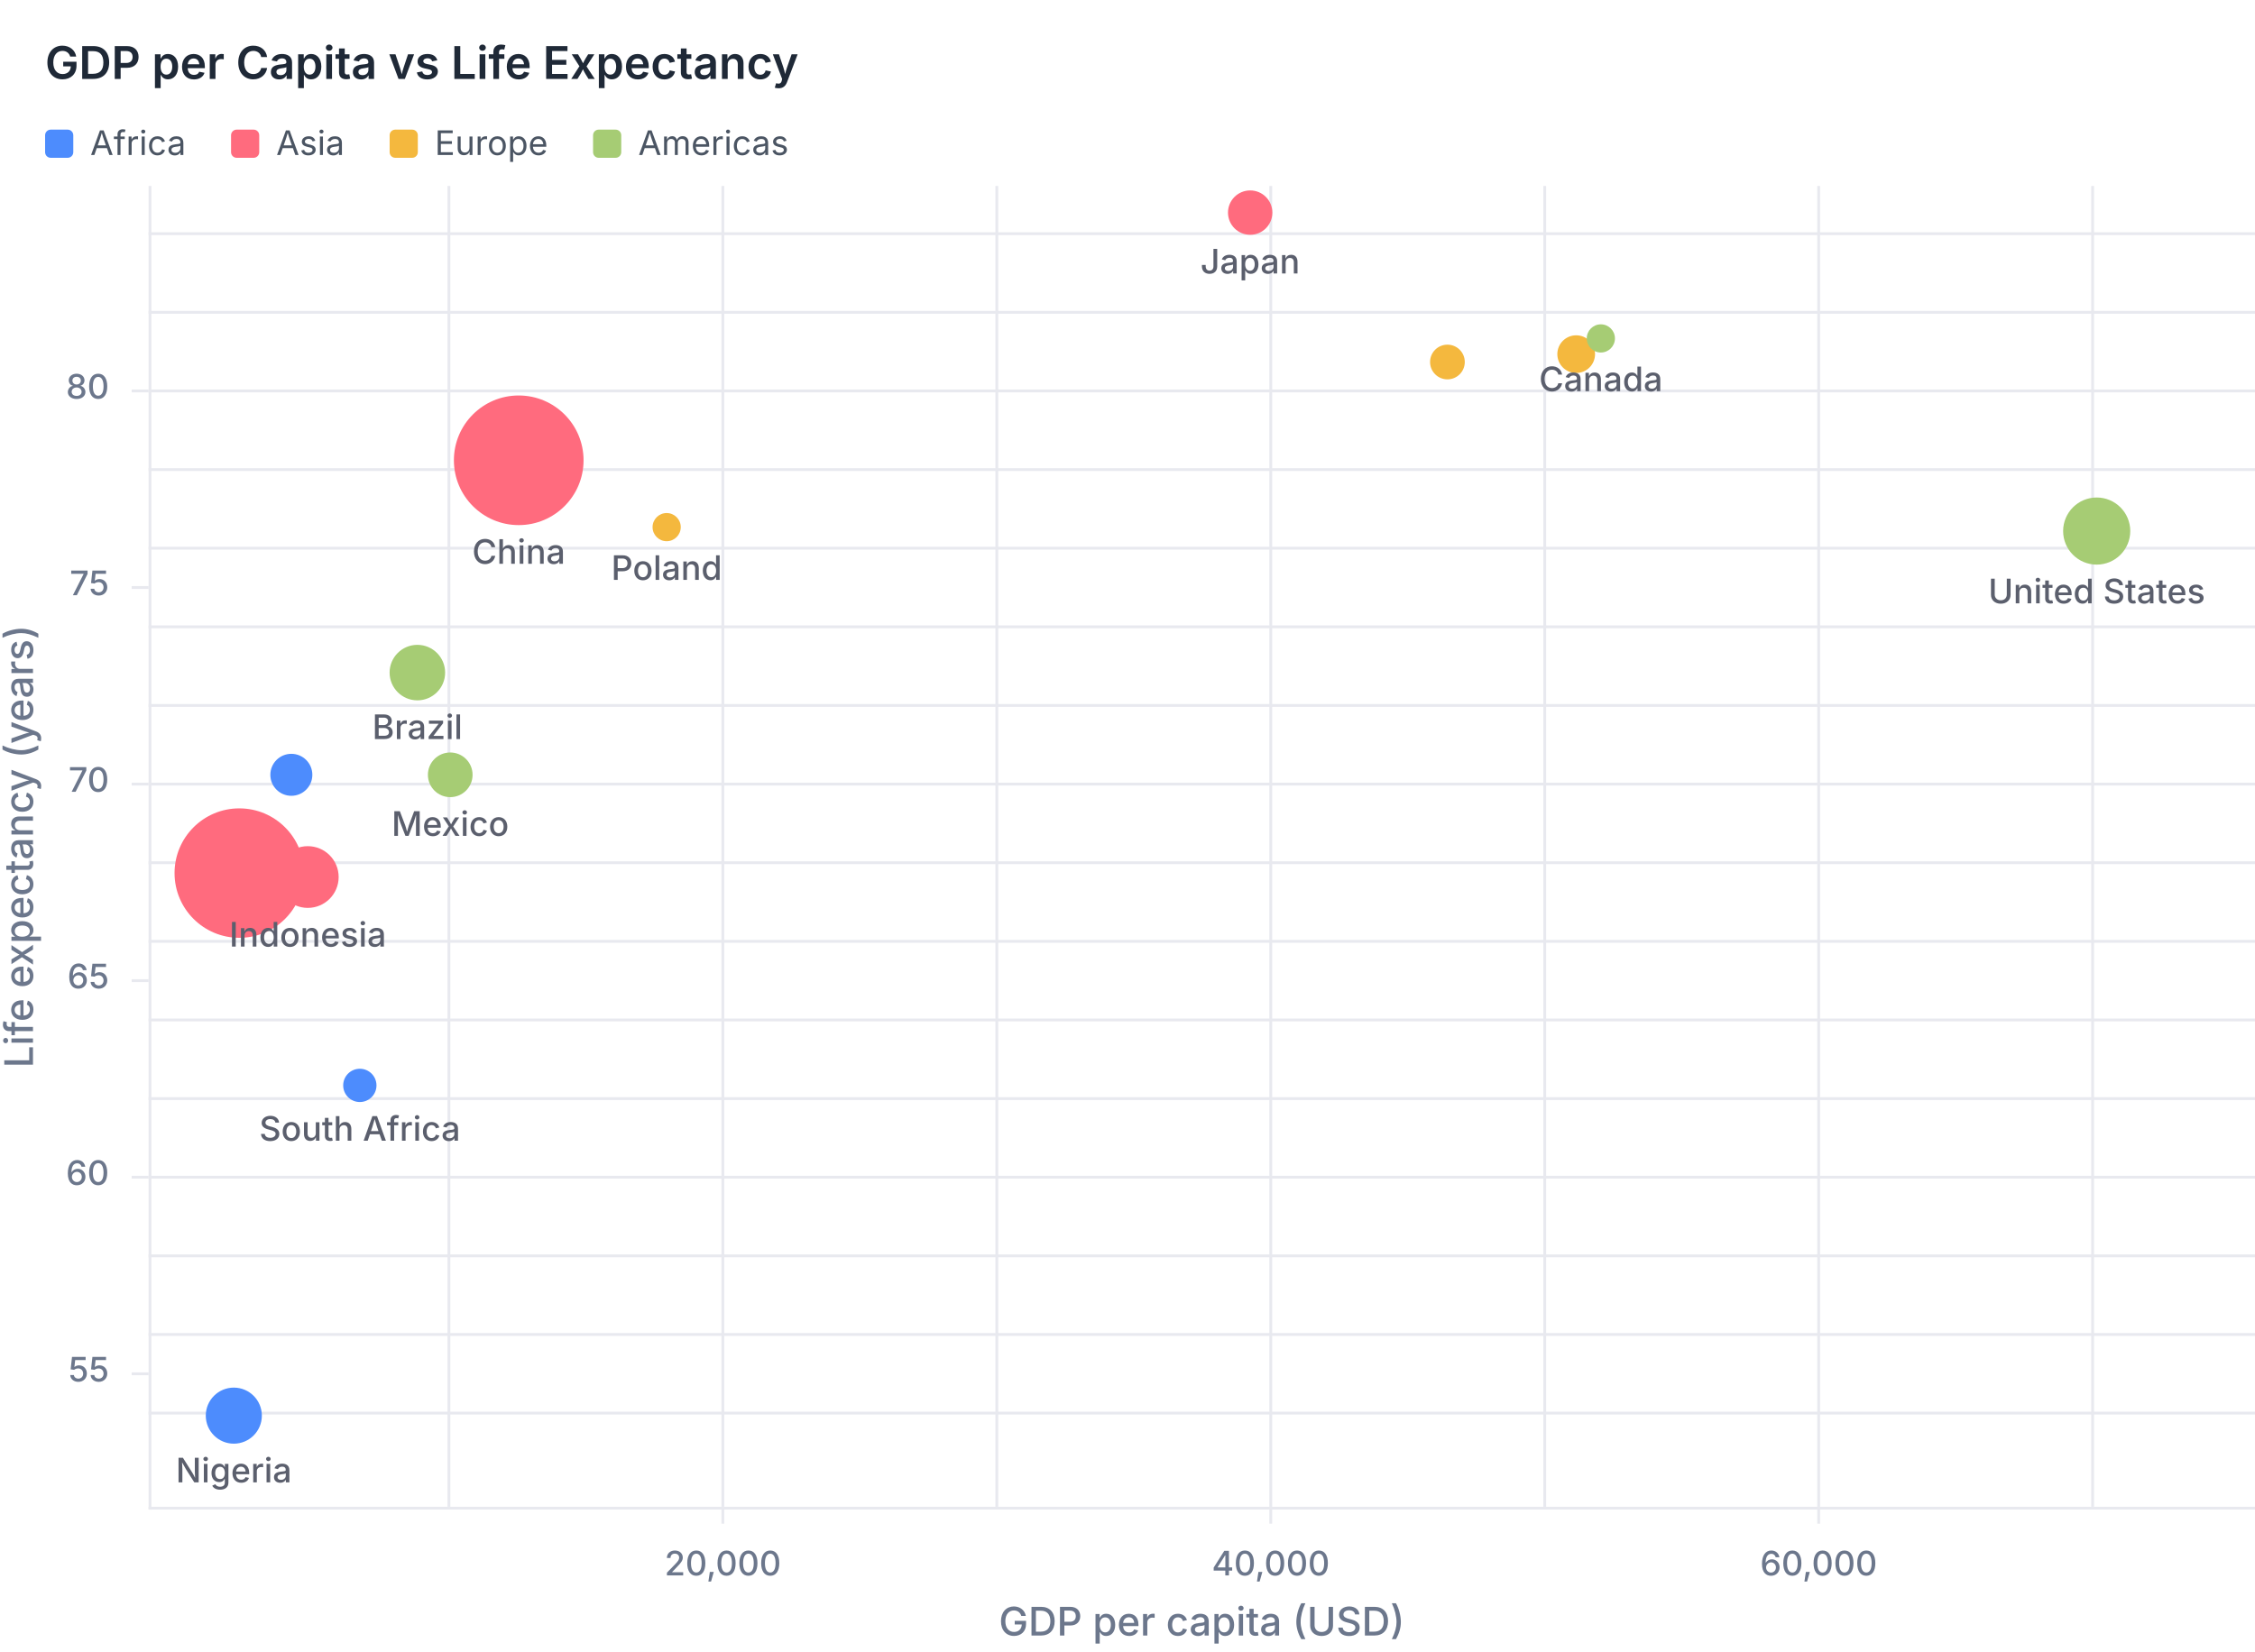
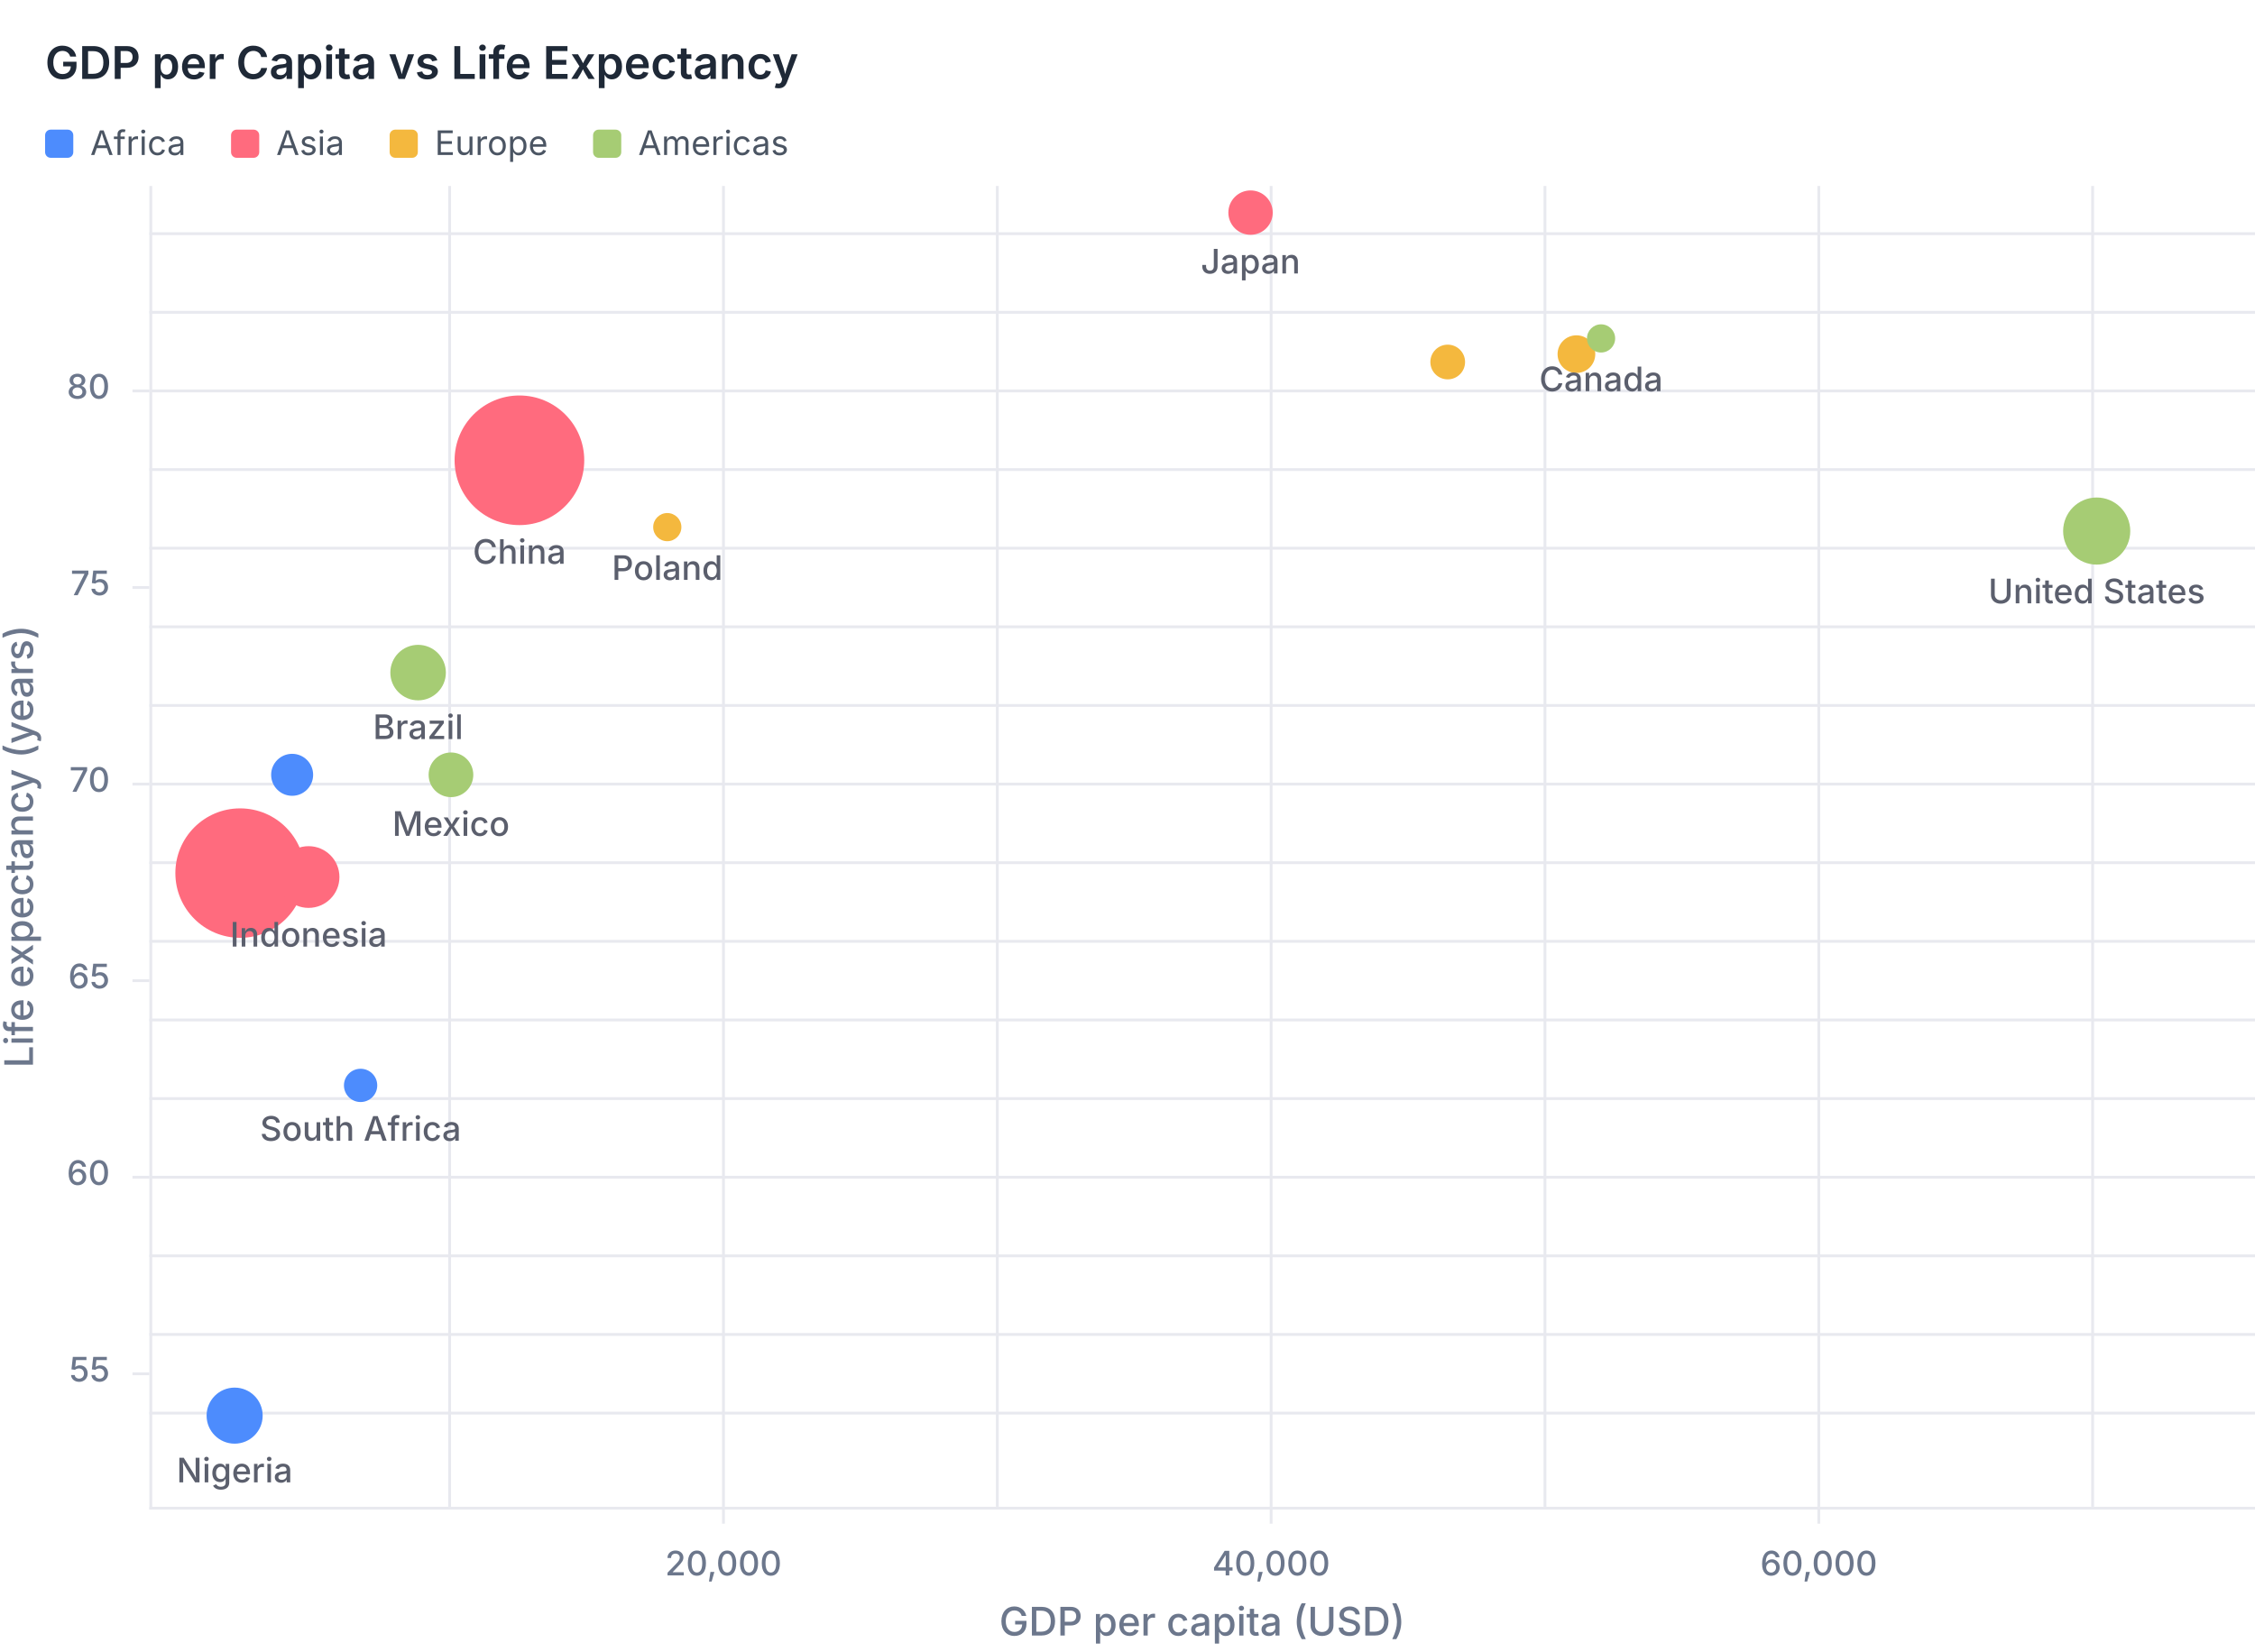
<svg xmlns="http://www.w3.org/2000/svg" style="font-family: Inter, Arial, &quot;Helvetica Neue&quot;, Helvetica, sans-serif;" height="586" width="800" viewBox="0 0 800 586" role="img">
  <g>
    <text x="16" y="28" font-size="16" font-weight="600" fill="#1f2937">GDP per Capita vs Life Expectancy</text>
    <rect x="16" y="46" width="10" height="10" rx="2" fill="#4D8CFD" />
    <text x="32" y="55" font-size="12" fill="#4b5563">Africa</text>
    <rect x="81.97" y="46" width="10" height="10" rx="2" fill="#FF6B7E" />
    <text x="97.97" y="55" font-size="12" fill="#4b5563">Asia</text>
    <rect x="138.23" y="46" width="10" height="10" rx="2" fill="#F4B83E" />
    <text x="154.23" y="55" font-size="12" fill="#4b5563">Europe</text>
    <rect x="210.4" y="46" width="10" height="10" rx="2" fill="#A6CC74" />
    <text x="226.4" y="55" font-size="12" fill="#4b5563">Americas</text>
  </g>
  <g transform="translate(0,66)">
-     <g axis-type="x" transform="translate(52.71,468.7)">
+     <g axis-type="x" transform="translate(53,468.7)">
      <g fill="none" font-size="10" font-family="sans-serif" text-anchor="middle" style="user-select: none;">
-         <path stroke="currentColor" d="M0.5, 0 V0.5 H747.79 V0" style="stroke: #e8e9ef; stroke-width: 1px; stroke-dasharray: none;" />
-         <g opacity="1" transform="translate(203.7377,0)" style="stroke: none; font-size: 12px; font-weight: 500;">
+         <path stroke="currentColor" d="M0.5, 0 V0.5 H747.5 V0" style="stroke: #e8e9ef; stroke-width: 1px; stroke-dasharray: none;" />
+         <g opacity="1" transform="translate(203.6618,0)" style="stroke: none; font-size: 12px; font-weight: 500;">
          <line stroke="currentColor" y2="6" style="stroke: #e8e9ef; stroke-width: 1px;" />
          <text fill="currentColor" style="fill: #6c778c; cursor: default; font-family: Inter, Arial, &quot;Helvetica Neue&quot;, Helvetica, sans-serif; text-decoration: none; stroke: none;">
            <tspan font-size="12" font-family="Inter,Arial,&quot;Helvetica Neue&quot;,Helvetica,sans-serif" y="20">
              <tspan x="0" dy="0em" dominant-baseline="central">20,000</tspan>
            </tspan>
          </text>
        </g>
-         <g opacity="1" transform="translate(398.1171,0)" style="stroke: none; font-size: 12px; font-weight: 500;">
+         <g opacity="1" transform="translate(397.9559,0)" style="stroke: none; font-size: 12px; font-weight: 500;">
          <line stroke="currentColor" y2="6" style="stroke: #e8e9ef; stroke-width: 1px;" />
          <text fill="currentColor" style="fill: #6c778c; cursor: default; font-family: Inter, Arial, &quot;Helvetica Neue&quot;, Helvetica, sans-serif; text-decoration: none; stroke: none;">
            <tspan font-size="12" font-family="Inter,Arial,&quot;Helvetica Neue&quot;,Helvetica,sans-serif" y="20">
              <tspan x="0" dy="0em" dominant-baseline="central">40,000</tspan>
            </tspan>
          </text>
        </g>
-         <g opacity="1" transform="translate(592.4965,0)" style="stroke: none; font-size: 12px; font-weight: 500;">
+         <g opacity="1" transform="translate(592.25,0)" style="stroke: none; font-size: 12px; font-weight: 500;">
          <line stroke="currentColor" y2="6" style="stroke: #e8e9ef; stroke-width: 1px;" />
          <text fill="currentColor" style="fill: #6c778c; cursor: default; font-family: Inter, Arial, &quot;Helvetica Neue&quot;, Helvetica, sans-serif; text-decoration: none; stroke: none;">
            <tspan font-size="12" font-family="Inter,Arial,&quot;Helvetica Neue&quot;,Helvetica,sans-serif" y="20">
              <tspan x="0" dy="0em" dominant-baseline="central">60,000</tspan>
            </tspan>
          </text>
        </g>
-         <text dy="0.75em" transform="translate(373.645,35.2) rotate(0)" style="fill: #6c778c; font-size: 14px; font-weight: 500; font-family: Inter, Arial, &quot;Helvetica Neue&quot;, Helvetica, sans-serif; text-anchor: middle;">GDP per capita (USD)</text>
+         <text dy="0.75em" transform="translate(373.5,35.2) rotate(0)" style="fill: #6c778c; font-size: 14px; font-weight: 500; font-family: Inter, Arial, &quot;Helvetica Neue&quot;, Helvetica, sans-serif; text-anchor: middle;">GDP per capita (USD)</text>
      </g>
      <g fill="none" font-size="10" font-family="sans-serif" text-anchor="middle" style="opacity: 1;">
-         <path stroke="currentColor" d="M30.74,0.5H691.63" style="opacity: 0;" />
-         <g opacity="1" transform="translate(106.548,0)">
-           <line stroke="currentColor" y2="-468.7" style="stroke: #e8e9ef; stroke-width: 1px; stroke-dasharray: none; opacity: 1; transition: none;" />
-           <text fill="currentColor" y="3" dy="0.71em" />
-         </g>
-         <g opacity="1" transform="translate(203.7377,0)">
-           <line stroke="currentColor" y2="-468.7" style="stroke: #e8e9ef; stroke-width: 1px; stroke-dasharray: none; opacity: 1; transition: none;" />
-           <text fill="currentColor" y="3" dy="0.71em" />
-         </g>
-         <g opacity="1" transform="translate(300.9274,0)">
-           <line stroke="currentColor" y2="-468.7" style="stroke: #e8e9ef; stroke-width: 1px; stroke-dasharray: none; opacity: 1; transition: none;" />
-           <text fill="currentColor" y="3" dy="0.71em" />
-         </g>
-         <g opacity="1" transform="translate(398.1171,0)">
-           <line stroke="currentColor" y2="-468.7" style="stroke: #e8e9ef; stroke-width: 1px; stroke-dasharray: none; opacity: 1; transition: none;" />
-           <text fill="currentColor" y="3" dy="0.71em" />
-         </g>
-         <g opacity="1" transform="translate(495.3068,0)">
-           <line stroke="currentColor" y2="-468.7" style="stroke: #e8e9ef; stroke-width: 1px; stroke-dasharray: none; opacity: 1; transition: none;" />
-           <text fill="currentColor" y="3" dy="0.71em" />
-         </g>
-         <g opacity="1" transform="translate(592.4965,0)">
-           <line stroke="currentColor" y2="-468.7" style="stroke: #e8e9ef; stroke-width: 1px; stroke-dasharray: none; opacity: 1; transition: none;" />
-           <text fill="currentColor" y="3" dy="0.71em" />
-         </g>
-         <g opacity="1" transform="translate(689.6862,0)">
+         <path stroke="currentColor" d="M30.74,0.5H691.34" style="opacity: 0;" />
+         <g opacity="1" transform="translate(106.5147,0)">
+           <line stroke="currentColor" y2="-468.7" style="stroke: #e8e9ef; stroke-width: 1px; stroke-dasharray: none; opacity: 1; transition: none;" />
+           <text fill="currentColor" y="3" dy="0.71em" />
+         </g>
+         <g opacity="1" transform="translate(203.6618,0)">
+           <line stroke="currentColor" y2="-468.7" style="stroke: #e8e9ef; stroke-width: 1px; stroke-dasharray: none; opacity: 1; transition: none;" />
+           <text fill="currentColor" y="3" dy="0.71em" />
+         </g>
+         <g opacity="1" transform="translate(300.8088,0)">
+           <line stroke="currentColor" y2="-468.7" style="stroke: #e8e9ef; stroke-width: 1px; stroke-dasharray: none; opacity: 1; transition: none;" />
+           <text fill="currentColor" y="3" dy="0.71em" />
+         </g>
+         <g opacity="1" transform="translate(397.9559,0)">
+           <line stroke="currentColor" y2="-468.7" style="stroke: #e8e9ef; stroke-width: 1px; stroke-dasharray: none; opacity: 1; transition: none;" />
+           <text fill="currentColor" y="3" dy="0.71em" />
+         </g>
+         <g opacity="1" transform="translate(495.1029,0)">
+           <line stroke="currentColor" y2="-468.7" style="stroke: #e8e9ef; stroke-width: 1px; stroke-dasharray: none; opacity: 1; transition: none;" />
+           <text fill="currentColor" y="3" dy="0.71em" />
+         </g>
+         <g opacity="1" transform="translate(592.25,0)">
+           <line stroke="currentColor" y2="-468.7" style="stroke: #e8e9ef; stroke-width: 1px; stroke-dasharray: none; opacity: 1; transition: none;" />
+           <text fill="currentColor" y="3" dy="0.71em" />
+         </g>
+         <g opacity="1" transform="translate(689.3971,0)">
          <line stroke="currentColor" y2="-468.7" style="stroke: #e8e9ef; stroke-width: 1px; stroke-dasharray: none; opacity: 1; transition: none;" />
          <text fill="currentColor" y="3" dy="0.71em" />
        </g>
      </g>
    </g>
-     <g axis-type="y" transform="translate(52.71,0)">
+     <g axis-type="y" transform="translate(53,0)">
      <g fill="none" font-size="10" font-family="sans-serif" text-anchor="end" style="user-select: none;">
        <path stroke="currentColor" d="M0, 469.2 H0.5 V0.5 H0" style="stroke: #e8e9ef; stroke-width: 1px; stroke-dasharray: none;" />
        <g opacity="1" transform="translate(0,421.5163)" style="stroke: none; font-size: 12px; font-weight: 500;">
          <line stroke="currentColor" x2="-6" style="stroke: #e8e9ef; stroke-width: 1px;" />
          <text fill="currentColor" x="-14" style="fill: #6c778c; cursor: default; font-family: Inter, Arial, &quot;Helvetica Neue&quot;, Helvetica, sans-serif; text-decoration: none; stroke: none;">
            <tspan font-size="12" font-family="Inter,Arial,&quot;Helvetica Neue&quot;,Helvetica,sans-serif" y="-6">
              <tspan x="-14" dy="0em" dominant-baseline="hanging">55</tspan>
            </tspan>
          </text>
        </g>
        <g opacity="1" transform="translate(0,351.7591)" style="stroke: none; font-size: 12px; font-weight: 500;">
          <line stroke="currentColor" x2="-6" style="stroke: #e8e9ef; stroke-width: 1px;" />
          <text fill="currentColor" x="-14" style="fill: #6c778c; cursor: default; font-family: Inter, Arial, &quot;Helvetica Neue&quot;, Helvetica, sans-serif; text-decoration: none; stroke: none;">
            <tspan font-size="12" font-family="Inter,Arial,&quot;Helvetica Neue&quot;,Helvetica,sans-serif" y="-6">
              <tspan x="-14" dy="0em" dominant-baseline="hanging">60</tspan>
            </tspan>
          </text>
        </g>
        <g opacity="1" transform="translate(0,282.002)" style="stroke: none; font-size: 12px; font-weight: 500;">
          <line stroke="currentColor" x2="-6" style="stroke: #e8e9ef; stroke-width: 1px;" />
          <text fill="currentColor" x="-14" style="fill: #6c778c; cursor: default; font-family: Inter, Arial, &quot;Helvetica Neue&quot;, Helvetica, sans-serif; text-decoration: none; stroke: none;">
            <tspan font-size="12" font-family="Inter,Arial,&quot;Helvetica Neue&quot;,Helvetica,sans-serif" y="-6">
              <tspan x="-14" dy="0em" dominant-baseline="hanging">65</tspan>
            </tspan>
          </text>
        </g>
        <g opacity="1" transform="translate(0,212.2448)" style="stroke: none; font-size: 12px; font-weight: 500;">
          <line stroke="currentColor" x2="-6" style="stroke: #e8e9ef; stroke-width: 1px;" />
          <text fill="currentColor" x="-14" style="fill: #6c778c; cursor: default; font-family: Inter, Arial, &quot;Helvetica Neue&quot;, Helvetica, sans-serif; text-decoration: none; stroke: none;">
            <tspan font-size="12" font-family="Inter,Arial,&quot;Helvetica Neue&quot;,Helvetica,sans-serif" y="-6">
              <tspan x="-14" dy="0em" dominant-baseline="hanging">70</tspan>
            </tspan>
          </text>
        </g>
        <g opacity="1" transform="translate(0,142.4877)" style="stroke: none; font-size: 12px; font-weight: 500;">
          <line stroke="currentColor" x2="-6" style="stroke: #e8e9ef; stroke-width: 1px;" />
          <text fill="currentColor" x="-14" style="fill: #6c778c; cursor: default; font-family: Inter, Arial, &quot;Helvetica Neue&quot;, Helvetica, sans-serif; text-decoration: none; stroke: none;">
            <tspan font-size="12" font-family="Inter,Arial,&quot;Helvetica Neue&quot;,Helvetica,sans-serif" y="-6">
              <tspan x="-14" dy="0em" dominant-baseline="hanging">75</tspan>
            </tspan>
          </text>
        </g>
        <g opacity="1" transform="translate(0,72.73054)" style="stroke: none; font-size: 12px; font-weight: 500;">
          <line stroke="currentColor" x2="-6" style="stroke: #e8e9ef; stroke-width: 1px;" />
          <text fill="currentColor" x="-14" style="fill: #6c778c; cursor: default; font-family: Inter, Arial, &quot;Helvetica Neue&quot;, Helvetica, sans-serif; text-decoration: none; stroke: none;">
            <tspan font-size="12" font-family="Inter,Arial,&quot;Helvetica Neue&quot;,Helvetica,sans-serif" y="-6">
              <tspan x="-14" dy="0em" dominant-baseline="hanging">80</tspan>
            </tspan>
          </text>
        </g>
-         <text dy="-0.25em" transform="translate(-37.51,234.35) rotate(-90)" style="fill: #6c778c; font-size: 14px; font-weight: 500; font-family: Inter, Arial, &quot;Helvetica Neue&quot;, Helvetica, sans-serif; text-anchor: middle;">Life expectancy (years)</text>
+         <text dy="-0.25em" transform="translate(-37.8,234.35) rotate(-90)" style="fill: #6c778c; font-size: 14px; font-weight: 500; font-family: Inter, Arial, &quot;Helvetica Neue&quot;, Helvetica, sans-serif; text-anchor: middle;">Life expectancy (years)</text>
      </g>
      <g fill="none" font-size="10" font-family="sans-serif" text-anchor="end" style="opacity: 1;">
        <path stroke="currentColor" d="M0.5,436.863V9.949" style="opacity: 0;" />
        <g opacity="1" transform="translate(0,435.4677)">
-           <line stroke="currentColor" x2="747.29" style="stroke: #e8e9ef; stroke-width: 1px; stroke-dasharray: none; opacity: 1; transition: none;" />
+           <line stroke="currentColor" x2="747" style="stroke: #e8e9ef; stroke-width: 1px; stroke-dasharray: none; opacity: 1; transition: none;" />
          <text fill="currentColor" x="-3" dy="0.32em" />
        </g>
        <g opacity="1" transform="translate(0,407.5648)">
-           <line stroke="currentColor" x2="747.29" style="stroke: #e8e9ef; stroke-width: 1px; stroke-dasharray: none; opacity: 1; transition: none;" />
+           <line stroke="currentColor" x2="747" style="stroke: #e8e9ef; stroke-width: 1px; stroke-dasharray: none; opacity: 1; transition: none;" />
          <text fill="currentColor" x="-3" dy="0.32em" />
        </g>
        <g opacity="1" transform="translate(0,379.662)">
-           <line stroke="currentColor" x2="747.29" style="stroke: #e8e9ef; stroke-width: 1px; stroke-dasharray: none; opacity: 1; transition: none;" />
+           <line stroke="currentColor" x2="747" style="stroke: #e8e9ef; stroke-width: 1px; stroke-dasharray: none; opacity: 1; transition: none;" />
          <text fill="currentColor" x="-3" dy="0.32em" />
        </g>
        <g opacity="1" transform="translate(0,351.7591)">
-           <line stroke="currentColor" x2="747.29" style="stroke: #e8e9ef; stroke-width: 1px; stroke-dasharray: none; opacity: 1; transition: none;" />
+           <line stroke="currentColor" x2="747" style="stroke: #e8e9ef; stroke-width: 1px; stroke-dasharray: none; opacity: 1; transition: none;" />
          <text fill="currentColor" x="-3" dy="0.32em" />
        </g>
        <g opacity="1" transform="translate(0,323.8563)">
-           <line stroke="currentColor" x2="747.29" style="stroke: #e8e9ef; stroke-width: 1px; stroke-dasharray: none; opacity: 1; transition: none;" />
+           <line stroke="currentColor" x2="747" style="stroke: #e8e9ef; stroke-width: 1px; stroke-dasharray: none; opacity: 1; transition: none;" />
          <text fill="currentColor" x="-3" dy="0.32em" />
        </g>
        <g opacity="1" transform="translate(0,295.9534)">
-           <line stroke="currentColor" x2="747.29" style="stroke: #e8e9ef; stroke-width: 1px; stroke-dasharray: none; opacity: 1; transition: none;" />
+           <line stroke="currentColor" x2="747" style="stroke: #e8e9ef; stroke-width: 1px; stroke-dasharray: none; opacity: 1; transition: none;" />
          <text fill="currentColor" x="-3" dy="0.32em" />
        </g>
        <g opacity="1" transform="translate(0,268.0505)">
-           <line stroke="currentColor" x2="747.29" style="stroke: #e8e9ef; stroke-width: 1px; stroke-dasharray: none; opacity: 1; transition: none;" />
+           <line stroke="currentColor" x2="747" style="stroke: #e8e9ef; stroke-width: 1px; stroke-dasharray: none; opacity: 1; transition: none;" />
          <text fill="currentColor" x="-3" dy="0.32em" />
        </g>
        <g opacity="1" transform="translate(0,240.1477)">
-           <line stroke="currentColor" x2="747.29" style="stroke: #e8e9ef; stroke-width: 1px; stroke-dasharray: none; opacity: 1; transition: none;" />
+           <line stroke="currentColor" x2="747" style="stroke: #e8e9ef; stroke-width: 1px; stroke-dasharray: none; opacity: 1; transition: none;" />
          <text fill="currentColor" x="-3" dy="0.32em" />
        </g>
        <g opacity="1" transform="translate(0,212.2448)">
-           <line stroke="currentColor" x2="747.29" style="stroke: #e8e9ef; stroke-width: 1px; stroke-dasharray: none; opacity: 1; transition: none;" />
+           <line stroke="currentColor" x2="747" style="stroke: #e8e9ef; stroke-width: 1px; stroke-dasharray: none; opacity: 1; transition: none;" />
          <text fill="currentColor" x="-3" dy="0.32em" />
        </g>
        <g opacity="1" transform="translate(0,184.342)">
-           <line stroke="currentColor" x2="747.29" style="stroke: #e8e9ef; stroke-width: 1px; stroke-dasharray: none; opacity: 1; transition: none;" />
+           <line stroke="currentColor" x2="747" style="stroke: #e8e9ef; stroke-width: 1px; stroke-dasharray: none; opacity: 1; transition: none;" />
          <text fill="currentColor" x="-3" dy="0.32em" />
        </g>
        <g opacity="1" transform="translate(0,156.4391)">
-           <line stroke="currentColor" x2="747.29" style="stroke: #e8e9ef; stroke-width: 1px; stroke-dasharray: none; opacity: 1; transition: none;" />
+           <line stroke="currentColor" x2="747" style="stroke: #e8e9ef; stroke-width: 1px; stroke-dasharray: none; opacity: 1; transition: none;" />
          <text fill="currentColor" x="-3" dy="0.32em" />
        </g>
        <g opacity="1" transform="translate(0,128.5363)">
-           <line stroke="currentColor" x2="747.29" style="stroke: #e8e9ef; stroke-width: 1px; stroke-dasharray: none; opacity: 1; transition: none;" />
+           <line stroke="currentColor" x2="747" style="stroke: #e8e9ef; stroke-width: 1px; stroke-dasharray: none; opacity: 1; transition: none;" />
          <text fill="currentColor" x="-3" dy="0.32em" />
        </g>
        <g opacity="1" transform="translate(0,100.6334)">
-           <line stroke="currentColor" x2="747.29" style="stroke: #e8e9ef; stroke-width: 1px; stroke-dasharray: none; opacity: 1; transition: none;" />
+           <line stroke="currentColor" x2="747" style="stroke: #e8e9ef; stroke-width: 1px; stroke-dasharray: none; opacity: 1; transition: none;" />
          <text fill="currentColor" x="-3" dy="0.32em" />
        </g>
        <g opacity="1" transform="translate(0,72.73054)">
-           <line stroke="currentColor" x2="747.29" style="stroke: #e8e9ef; stroke-width: 1px; stroke-dasharray: none; opacity: 1; transition: none;" />
+           <line stroke="currentColor" x2="747" style="stroke: #e8e9ef; stroke-width: 1px; stroke-dasharray: none; opacity: 1; transition: none;" />
          <text fill="currentColor" x="-3" dy="0.32em" />
        </g>
        <g opacity="1" transform="translate(0,44.82768)">
-           <line stroke="currentColor" x2="747.29" style="stroke: #e8e9ef; stroke-width: 1px; stroke-dasharray: none; opacity: 1; transition: none;" />
+           <line stroke="currentColor" x2="747" style="stroke: #e8e9ef; stroke-width: 1px; stroke-dasharray: none; opacity: 1; transition: none;" />
          <text fill="currentColor" x="-3" dy="0.32em" />
        </g>
        <g opacity="1" transform="translate(0,16.92482)">
-           <line stroke="currentColor" x2="747.29" style="stroke: #e8e9ef; stroke-width: 1px; stroke-dasharray: none; opacity: 1; transition: none;" />
+           <line stroke="currentColor" x2="747" style="stroke: #e8e9ef; stroke-width: 1px; stroke-dasharray: none; opacity: 1; transition: none;" />
          <text fill="currentColor" x="-3" dy="0.32em" />
        </g>
      </g>
    </g>
-     <g transform="translate(52.71,0)" style="clip-path: url(#snap-0);">
+     <g transform="translate(53,0)" style="clip-path: url(#snap-0);">
      <g style="opacity: 1;">
        <g transform="translate(30.24,436.3628) scale(1)">
          <path unovis-pattern-index="0" style="fill: #4D8CFD; stroke-width: nullpx; cursor: default; fill-opacity: 1; stroke-opacity: 1; stroke: 'none';" d="M9.948,0A9.948,9.948,0,1,1,-9.948,0A9.948,9.948,0,1,1,9.948,0" />
          <text style="pointer-events: none; text-anchor: middle; dominant-baseline: hanging; font-weight: 500; font-size: 12px; font-family: Inter, Arial, &quot;Helvetica Neue&quot;, Helvetica, sans-serif; fill: #5b5f6d; user-select: none;" x="0" y="14.948" opacity="1">Nigeria</text>
        </g>
-         <g transform="translate(50.64984,208.9545) scale(1)">
+         <g transform="translate(50.64088,208.9545) scale(1)">
          <path unovis-pattern-index="0" style="fill: #4D8CFD; stroke-width: nullpx; cursor: default; fill-opacity: 1; stroke-opacity: 1; stroke: 'none';" d="M7.45,0A7.45,7.45,0,1,1,-7.45,0A7.45,7.45,0,1,1,7.45,0" />
          <text style="pointer-events: none; text-anchor: middle; dominant-baseline: hanging; font-weight: 500; font-size: 12px; font-family: Inter, Arial, &quot;Helvetica Neue&quot;, Helvetica, sans-serif; fill: #5b5f6d; user-select: none;" x="0" y="12.45" opacity="0">Egypt</text>
        </g>
-         <g transform="translate(74.94726,319.1708) scale(1)">
+         <g transform="translate(74.92765,319.1708) scale(1)">
          <path unovis-pattern-index="0" style="fill: #4D8CFD; stroke-width: nullpx; cursor: default; fill-opacity: 1; stroke-opacity: 1; stroke: 'none';" d="M5.906,0A5.906,5.906,0,1,1,-5.906,0A5.906,5.906,0,1,1,5.906,0" />
          <text style="pointer-events: none; text-anchor: middle; dominant-baseline: hanging; font-weight: 500; font-size: 12px; font-family: Inter, Arial, &quot;Helvetica Neue&quot;, Helvetica, sans-serif; fill: #5b5f6d; user-select: none;" x="0" y="10.906" opacity="1">South Africa</text>
        </g>
-         <g transform="translate(32.18379,243.8331) scale(1)">
+         <g transform="translate(32.18294,243.8331) scale(1)">
          <path unovis-pattern-index="0" style="fill: #FF6B7E; stroke-width: nullpx; cursor: default; fill-opacity: 1; stroke-opacity: 1; stroke: 'none';" d="M22.969,0A22.969,22.969,0,1,1,-22.969,0A22.969,22.969,0,1,1,22.969,0" />
          <text style="pointer-events: none; text-anchor: middle; dominant-baseline: hanging; font-weight: 500; font-size: 12px; font-family: Inter, Arial, &quot;Helvetica Neue&quot;, Helvetica, sans-serif; fill: #5b5f6d; user-select: none;" x="0" y="27.969" opacity="0">India</text>
        </g>
-         <g transform="translate(131.3173,97.34311) scale(1)">
+         <g transform="translate(131.2729,97.34311) scale(1)">
          <path unovis-pattern-index="0" style="fill: #FF6B7E; stroke-width: nullpx; cursor: default; fill-opacity: 1; stroke-opacity: 1; stroke: 'none';" d="M23,0A23,23,0,1,1,-23,0A23,23,0,1,1,23,0" />
          <text style="pointer-events: none; text-anchor: middle; dominant-baseline: hanging; font-weight: 500; font-size: 12px; font-family: Inter, Arial, &quot;Helvetica Neue&quot;, Helvetica, sans-serif; fill: #5b5f6d; user-select: none;" x="0" y="28" opacity="1">China</text>
        </g>
-         <g transform="translate(390.8138,9.449109) scale(1)">
+         <g transform="translate(390.6556,9.449109) scale(1)">
          <path unovis-pattern-index="0" style="fill: #FF6B7E; stroke-width: nullpx; cursor: default; fill-opacity: 1; stroke-opacity: 1; stroke: 'none';" d="M7.874,0A7.874,7.874,0,1,1,-7.874,0A7.874,7.874,0,1,1,7.874,0" />
          <text style="pointer-events: none; text-anchor: middle; dominant-baseline: hanging; font-weight: 500; font-size: 12px; font-family: Inter, Arial, &quot;Helvetica Neue&quot;, Helvetica, sans-serif; fill: #5b5f6d; user-select: none;" x="0" y="12.874" opacity="1">Japan</text>
        </g>
-         <g transform="translate(56.48122,245.2283) scale(1)">
+         <g transform="translate(56.46971,245.2283) scale(1)">
          <path unovis-pattern-index="0" style="fill: #FF6B7E; stroke-width: nullpx; cursor: default; fill-opacity: 1; stroke-opacity: 1; stroke: 'none';" d="M10.953,0A10.953,10.953,0,1,1,-10.953,0A10.953,10.953,0,1,1,10.953,0" />
          <text style="pointer-events: none; text-anchor: middle; dominant-baseline: hanging; font-weight: 500; font-size: 12px; font-family: Inter, Arial, &quot;Helvetica Neue&quot;, Helvetica, sans-serif; fill: #5b5f6d; user-select: none;" x="0" y="15.953" opacity="1">Indonesia</text>
        </g>
-         <g transform="translate(506.4696,59.67425) scale(1)">
+         <g transform="translate(506.2606,59.67425) scale(1)">
          <path unovis-pattern-index="0" style="fill: #F4B83E; stroke-width: nullpx; cursor: default; fill-opacity: 1; stroke-opacity: 1; stroke: 'none';" d="M6.688,0A6.688,6.688,0,1,1,-6.688,0A6.688,6.688,0,1,1,6.688,0" />
          <text style="pointer-events: none; text-anchor: middle; dominant-baseline: hanging; font-weight: 500; font-size: 12px; font-family: Inter, Arial, &quot;Helvetica Neue&quot;, Helvetica, sans-serif; fill: #5b5f6d; user-select: none;" x="0" y="11.688" opacity="0">Germany</text>
        </g>
-         <g transform="translate(183.7997,121.0605) scale(1)">
+         <g transform="translate(183.7324,121.0605) scale(1)">
          <path unovis-pattern-index="0" style="fill: #F4B83E; stroke-width: nullpx; cursor: default; fill-opacity: 1; stroke-opacity: 1; stroke: 'none';" d="M5,0A5,5,0,1,1,-5,0A5,5,0,1,1,5,0" />
          <text style="pointer-events: none; text-anchor: middle; dominant-baseline: hanging; font-weight: 500; font-size: 12px; font-family: Inter, Arial, &quot;Helvetica Neue&quot;, Helvetica, sans-serif; fill: #5b5f6d; user-select: none;" x="0" y="10" opacity="1">Poland</text>
        </g>
-         <g transform="translate(460.7904,62.46454) scale(1)">
+         <g transform="translate(460.6015,62.46454) scale(1)">
          <path unovis-pattern-index="0" style="fill: #F4B83E; stroke-width: nullpx; cursor: default; fill-opacity: 1; stroke-opacity: 1; stroke: 'none';" d="M6.158,0A6.158,6.158,0,1,1,-6.158,0A6.158,6.158,0,1,1,6.158,0" />
          <text style="pointer-events: none; text-anchor: middle; dominant-baseline: hanging; font-weight: 500; font-size: 12px; font-family: Inter, Arial, &quot;Helvetica Neue&quot;, Helvetica, sans-serif; fill: #5b5f6d; user-select: none;" x="0" y="11.158" opacity="0">United Kingdom</text>
        </g>
-         <g transform="translate(691.13,122.4557) scale(1)">
+         <g transform="translate(690.84,122.4557) scale(1)">
          <path unovis-pattern-index="0" style="fill: #A6CC74; stroke-width: nullpx; cursor: default; fill-opacity: 1; stroke-opacity: 1; stroke: 'none';" d="M11.909,0A11.909,11.909,0,1,1,-11.909,0A11.909,11.909,0,1,1,11.909,0" />
          <text style="pointer-events: none; text-anchor: middle; dominant-baseline: hanging; font-weight: 500; font-size: 12px; font-family: Inter, Arial, &quot;Helvetica Neue&quot;, Helvetica, sans-serif; fill: #5b5f6d; user-select: none;" x="0" y="16.909" opacity="1">United States</text>
        </g>
-         <g transform="translate(95.3571,172.6808) scale(1)">
+         <g transform="translate(95.32853,172.6808) scale(1)">
          <path unovis-pattern-index="0" style="fill: #A6CC74; stroke-width: nullpx; cursor: default; fill-opacity: 1; stroke-opacity: 1; stroke: 'none';" d="M9.85,0A9.85,9.85,0,1,1,-9.85,0A9.85,9.85,0,1,1,9.85,0" />
          <text style="pointer-events: none; text-anchor: middle; dominant-baseline: hanging; font-weight: 500; font-size: 12px; font-family: Inter, Arial, &quot;Helvetica Neue&quot;, Helvetica, sans-serif; fill: #5b5f6d; user-select: none;" x="0" y="14.85" opacity="1">Brazil</text>
        </g>
-         <g transform="translate(107.0199,208.9545) scale(1)">
+         <g transform="translate(106.9862,208.9545) scale(1)">
          <path unovis-pattern-index="0" style="fill: #A6CC74; stroke-width: nullpx; cursor: default; fill-opacity: 1; stroke-opacity: 1; stroke: 'none';" d="M7.925,0A7.925,7.925,0,1,1,-7.925,0A7.925,7.925,0,1,1,7.925,0" />
          <text style="pointer-events: none; text-anchor: middle; dominant-baseline: hanging; font-weight: 500; font-size: 12px; font-family: Inter, Arial, &quot;Helvetica Neue&quot;, Helvetica, sans-serif; fill: #5b5f6d; user-select: none;" x="0" y="12.925" opacity="1">Mexico</text>
        </g>
-         <g transform="translate(515.2166,54.09368) scale(1)">
+         <g transform="translate(515.0038,54.09368) scale(1)">
          <path unovis-pattern-index="0" style="fill: #A6CC74; stroke-width: nullpx; cursor: default; fill-opacity: 1; stroke-opacity: 1; stroke: 'none';" d="M5,0A5,5,0,1,1,-5,0A5,5,0,1,1,5,0" />
          <text style="pointer-events: none; text-anchor: middle; dominant-baseline: hanging; font-weight: 500; font-size: 12px; font-family: Inter, Arial, &quot;Helvetica Neue&quot;, Helvetica, sans-serif; fill: #5b5f6d; user-select: none;" x="0" y="10" opacity="1">Canada</text>
        </g>
      </g>
    </g>
    <clipPath id="snap-0">
-       <rect x="-2" y="-2" width="751.29" height="472.7" />
+       <rect x="-2" y="-2" width="751" height="472.7" />
    </clipPath>
    <defs>
      <filter id="snap-1" filterUnits="objectBoundingBox">
        <feColorMatrix type="saturate" in="SourceGraphic" values="1.35" />
      </filter>
    </defs>
    <defs />
  </g>
</svg>
